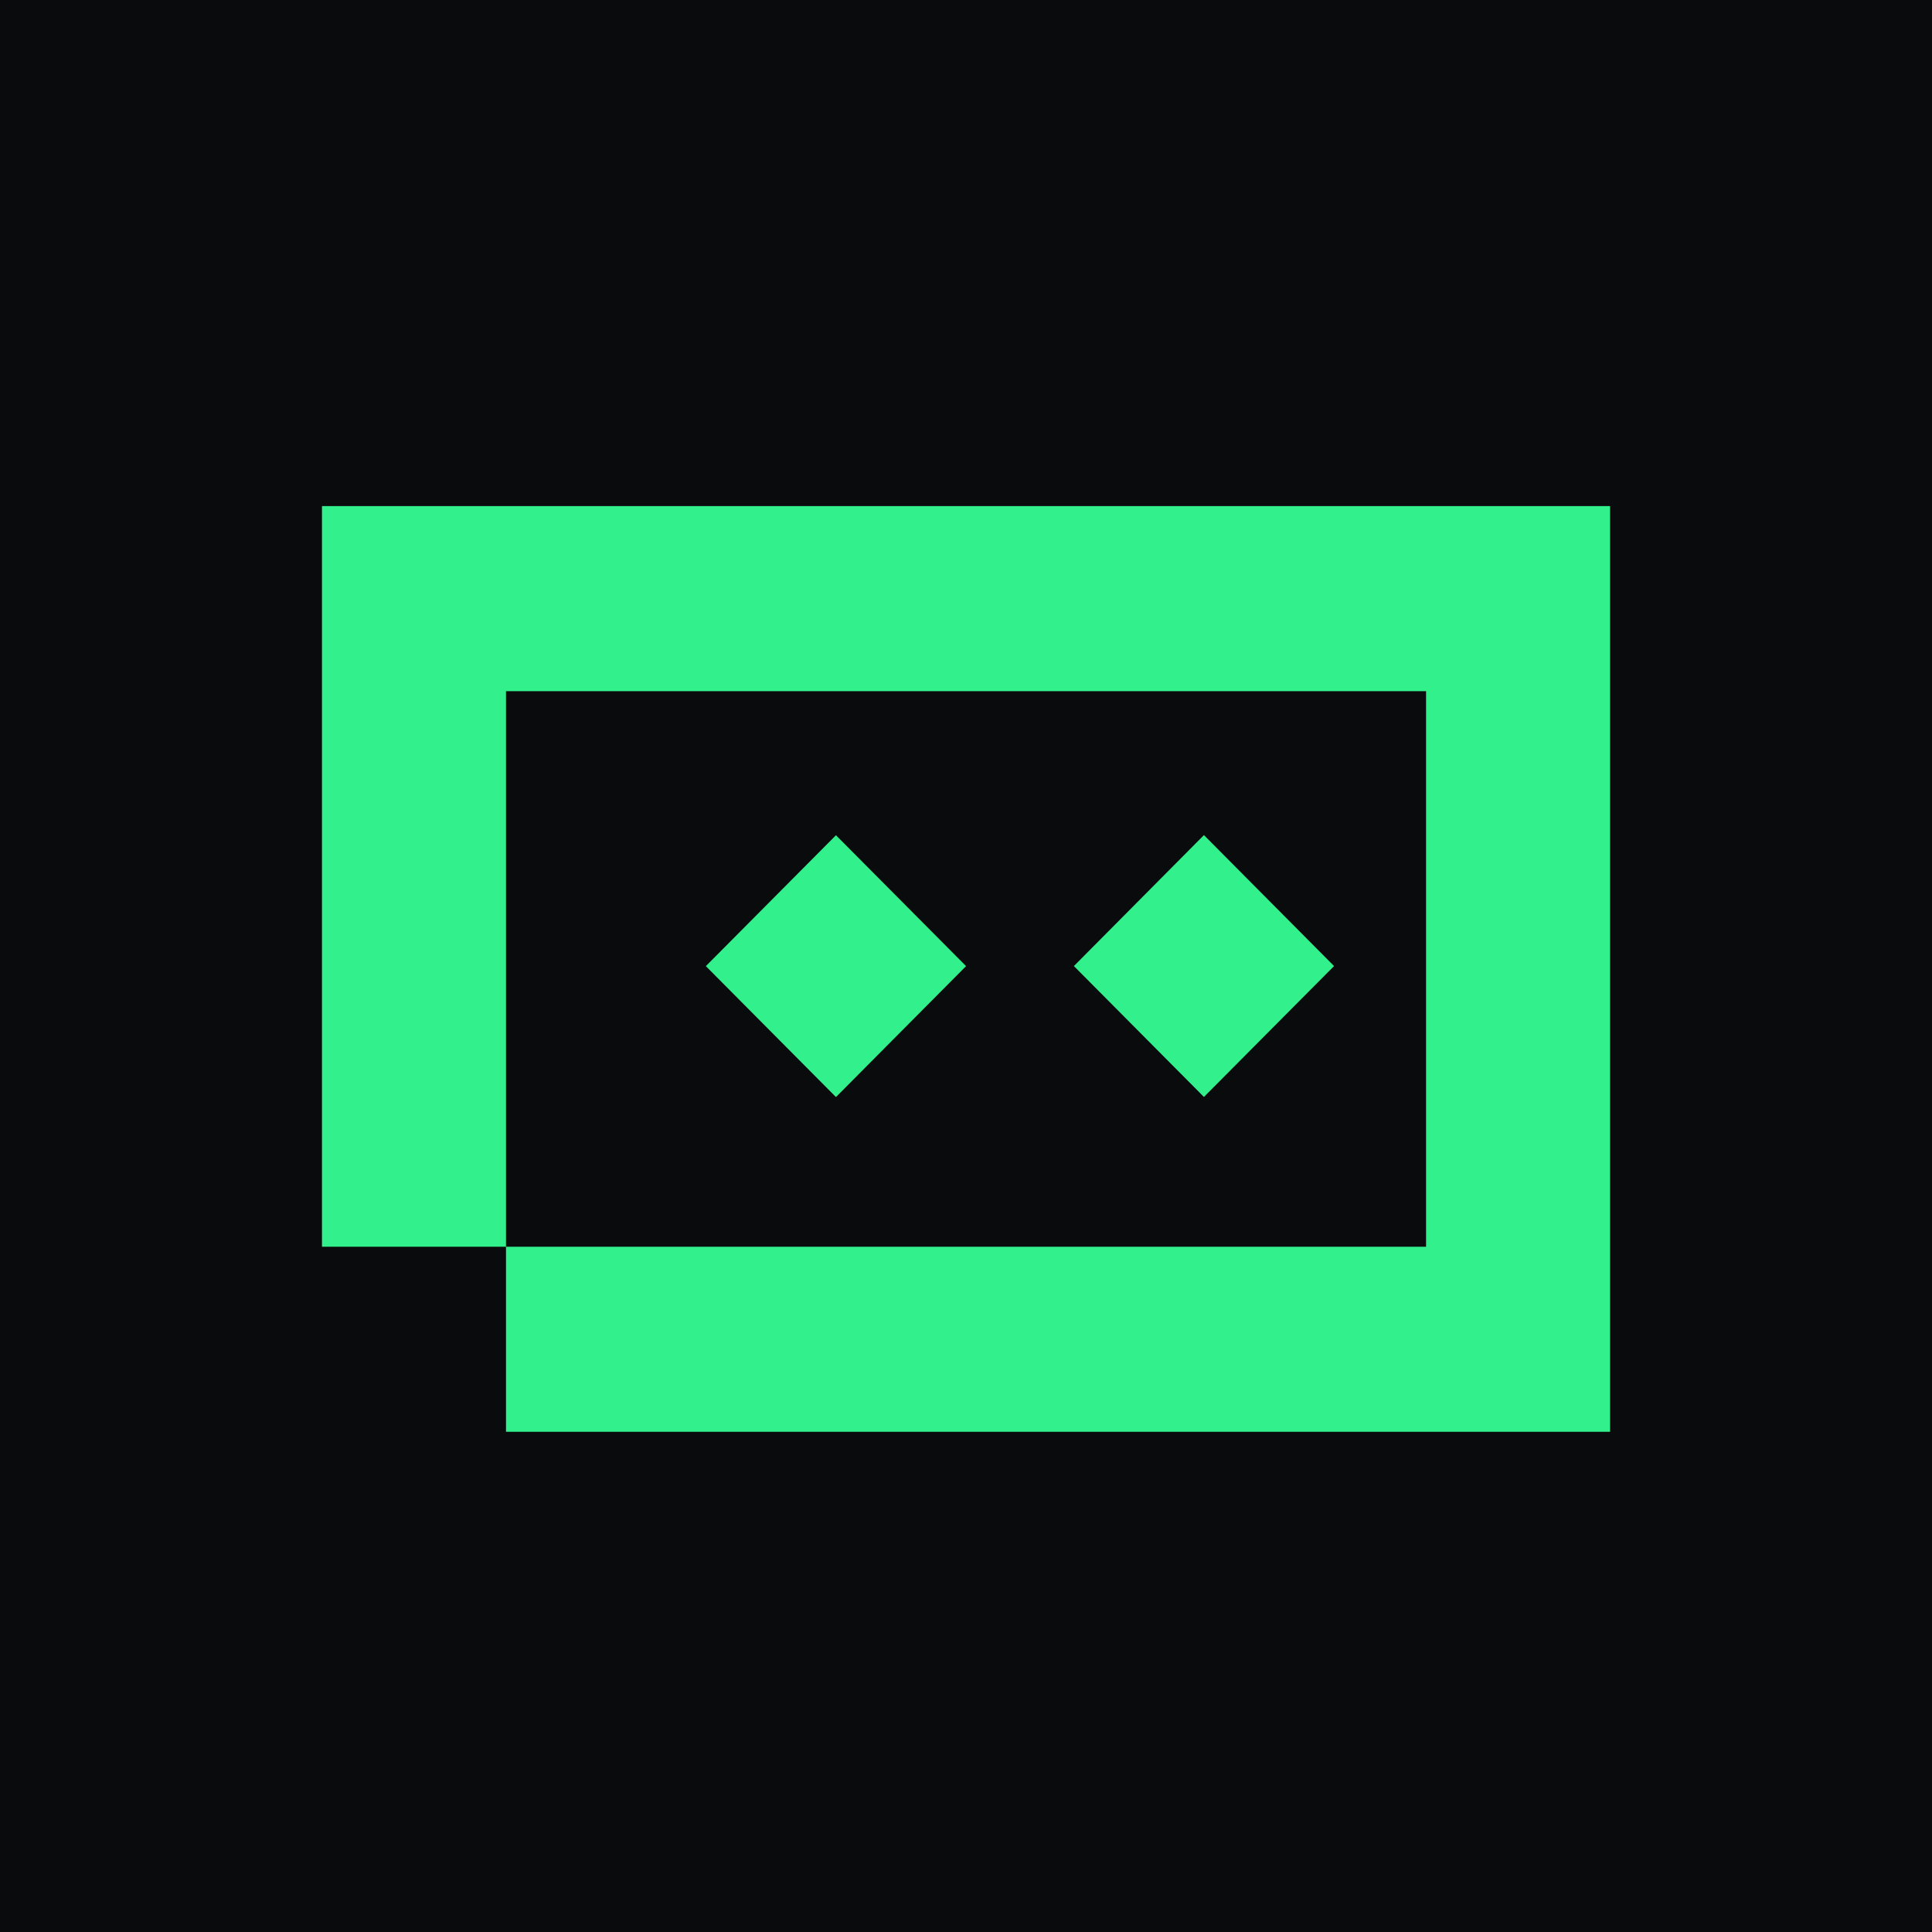
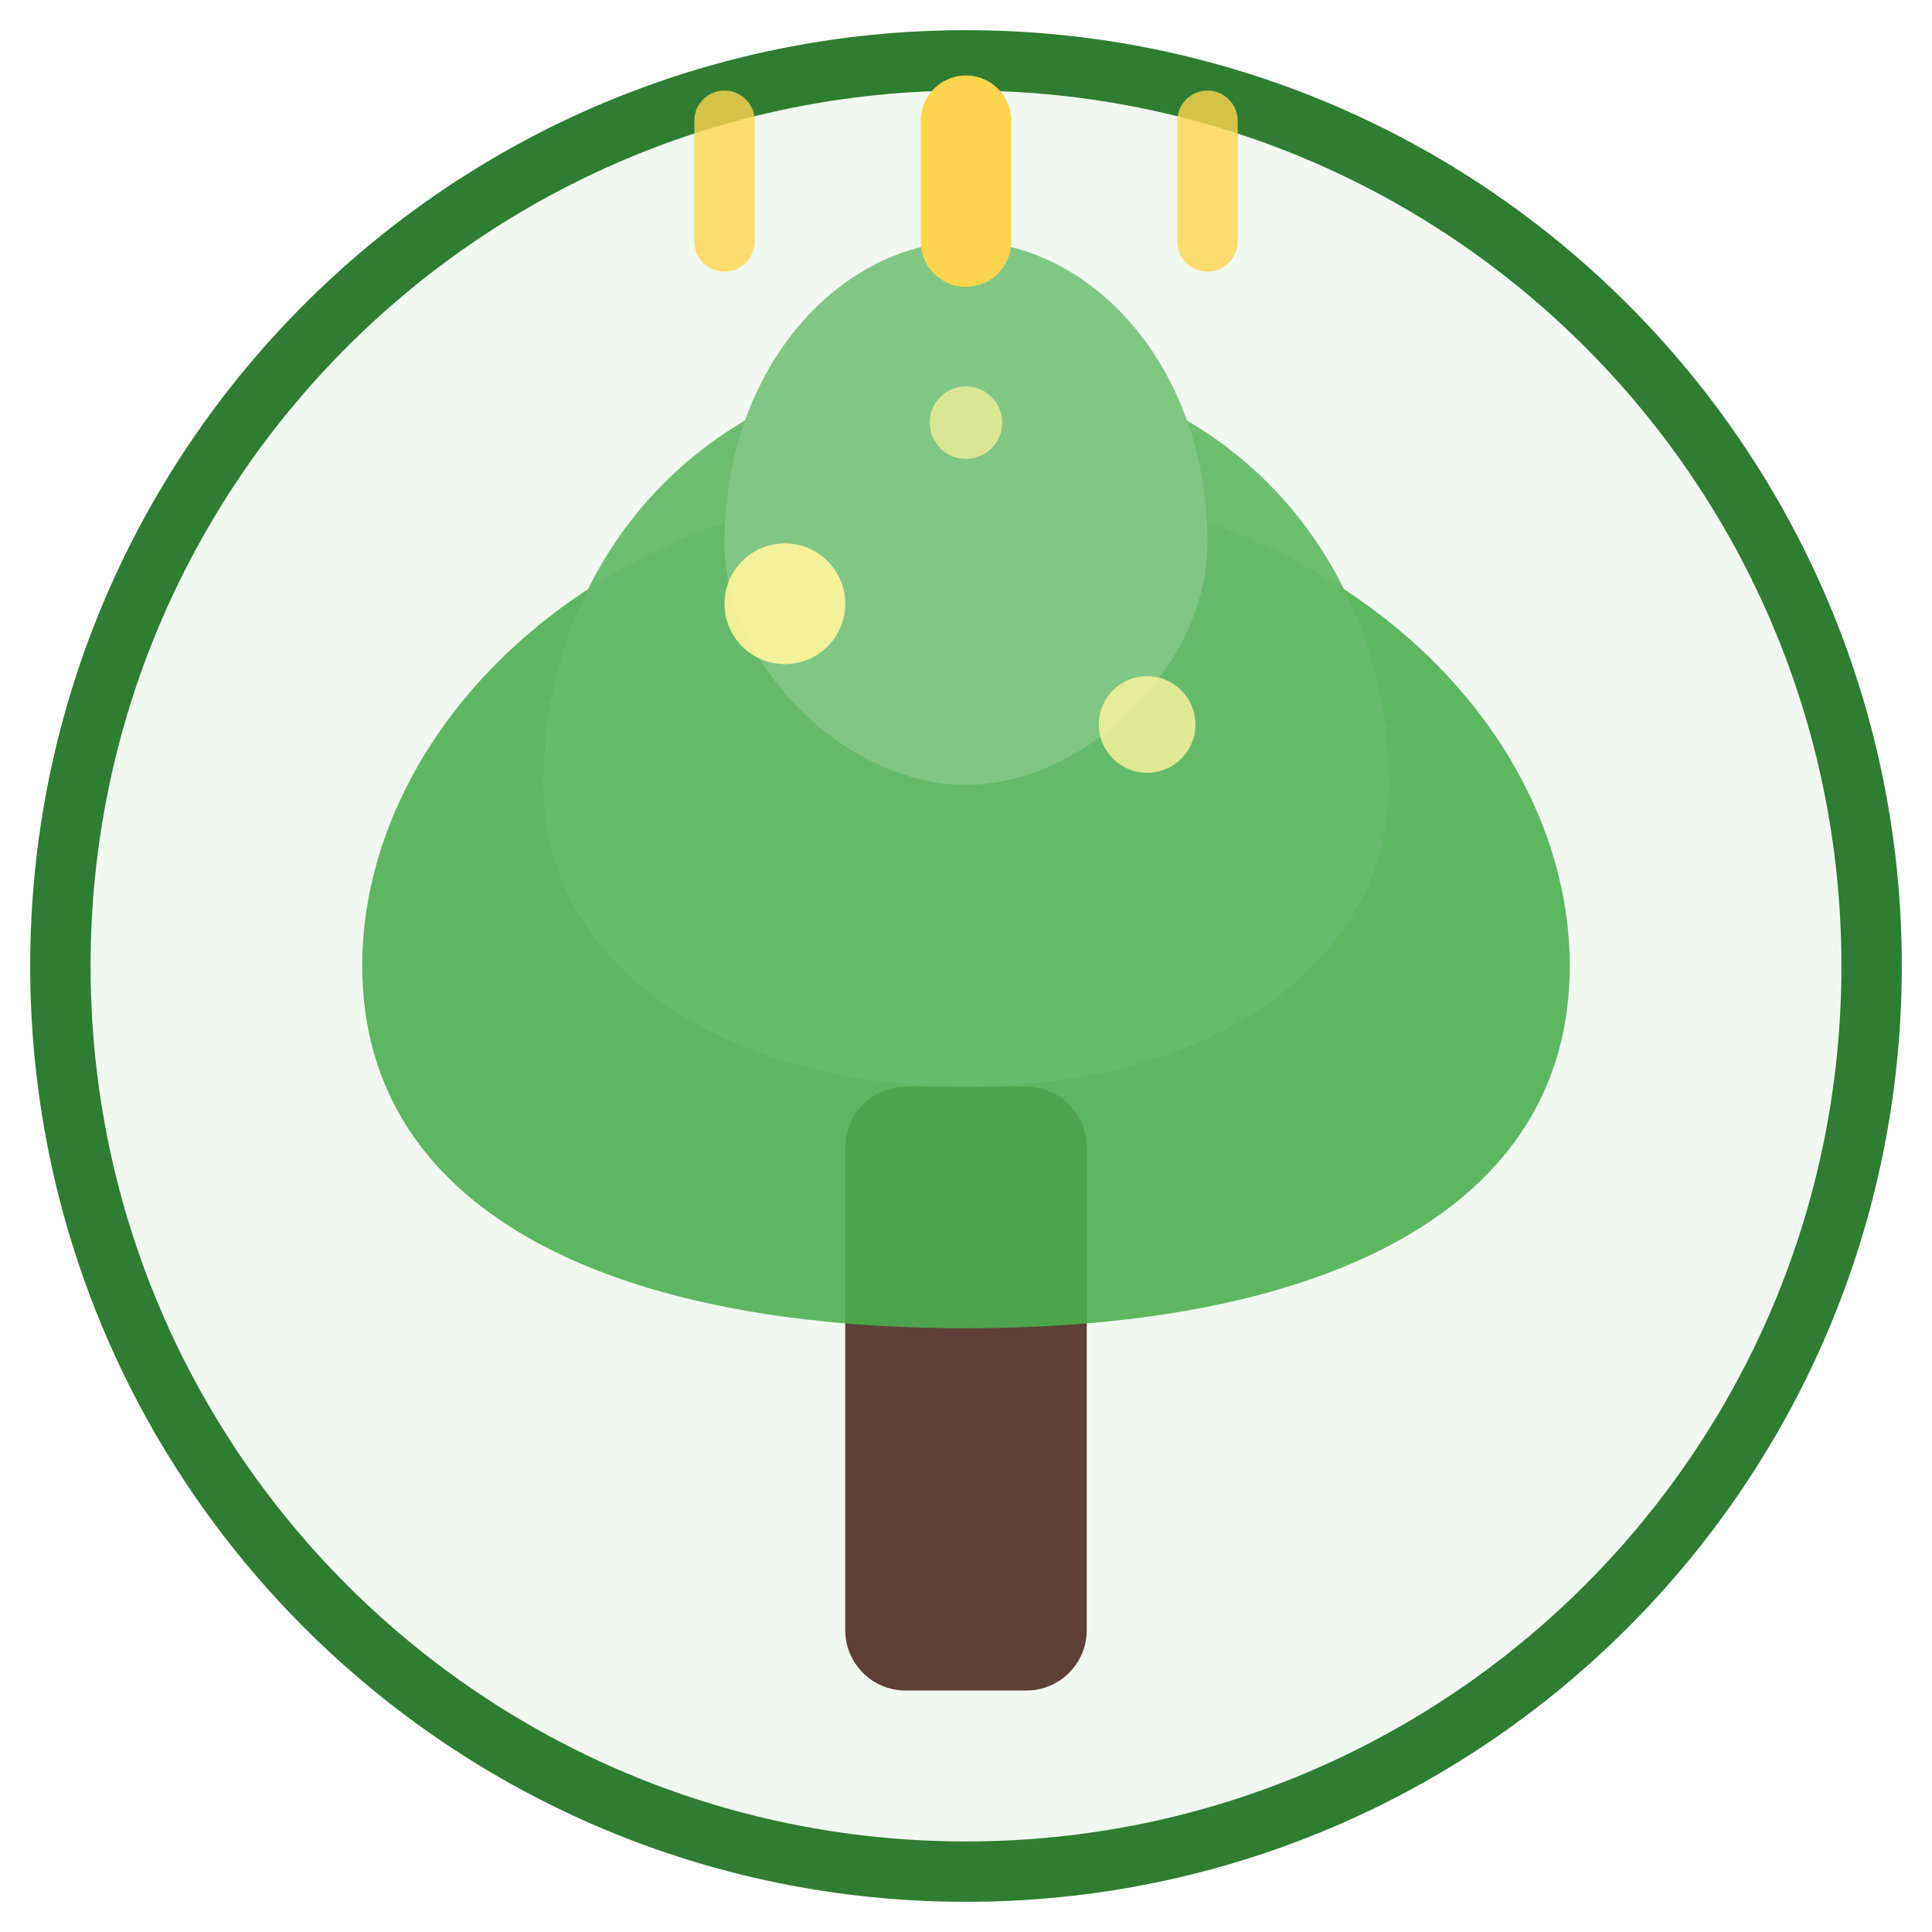
- <svg xmlns="http://www.w3.org/2000/svg" width="32" height="32" viewBox="0 0 32 32" fill="none">
-   <rect width="32" height="32" fill="#0A0B0D" />
-   <path d="M26.668 23.715H8.381V20.65H5.333V8.382H26.668V23.715ZM8.381 20.65H23.62V11.448H8.381V20.65ZM16.001 16.002L13.846 18.171L11.691 16.002L13.846 13.834L16.001 16.002ZM22.096 16.001L19.941 18.169L17.787 16.001L19.941 13.832L22.096 16.001Z" fill="#32F08C" />
+ <svg xmlns="http://www.w3.org/2000/svg" viewBox="0 0 32 32" width="32" height="32">
+   <circle cx="16" cy="16" r="15" fill="#f0f8f0" stroke="#2e7d32" stroke-width="1" />
+   <rect x="14" y="18" width="4" height="10" fill="#5d4037" rx="1" />
+   <path d="M16 8 C10 8, 6 12, 6 16 C6 20, 10 22, 16 22 C22 22, 26 20, 26 16 C26 12, 22 8, 16 8 Z" fill="#4caf50" opacity="0.9" />
+   <path d="M16 6 C12 6, 9 9, 9 13 C9 16, 12 18, 16 18 C20 18, 23 16, 23 13 C23 9, 20 6, 16 6 Z" fill="#66bb6a" opacity="0.95" />
+   <path d="M16 4 C14 4, 12 6, 12 9 C12 11, 14 13, 16 13 C18 13, 20 11, 20 9 C20 6, 18 4, 16 4 Z" fill="#81c784" />
+   <path d="M16 4 L16 2" stroke="#ffd54f" stroke-width="1.5" stroke-linecap="round" />
+   <path d="M12 2 L12 4" stroke="#ffd54f" stroke-width="1" stroke-linecap="round" opacity="0.8" />
+   <path d="M20 2 L20 4" stroke="#ffd54f" stroke-width="1" stroke-linecap="round" opacity="0.8" />
+   <circle cx="13" cy="10" r="1" fill="#fff59d" opacity="0.9" />
+   <circle cx="19" cy="12" r="0.8" fill="#fff59d" opacity="0.8" />
+   <circle cx="16" cy="7" r="0.6" fill="#fff59d" opacity="0.7" />
</svg>
